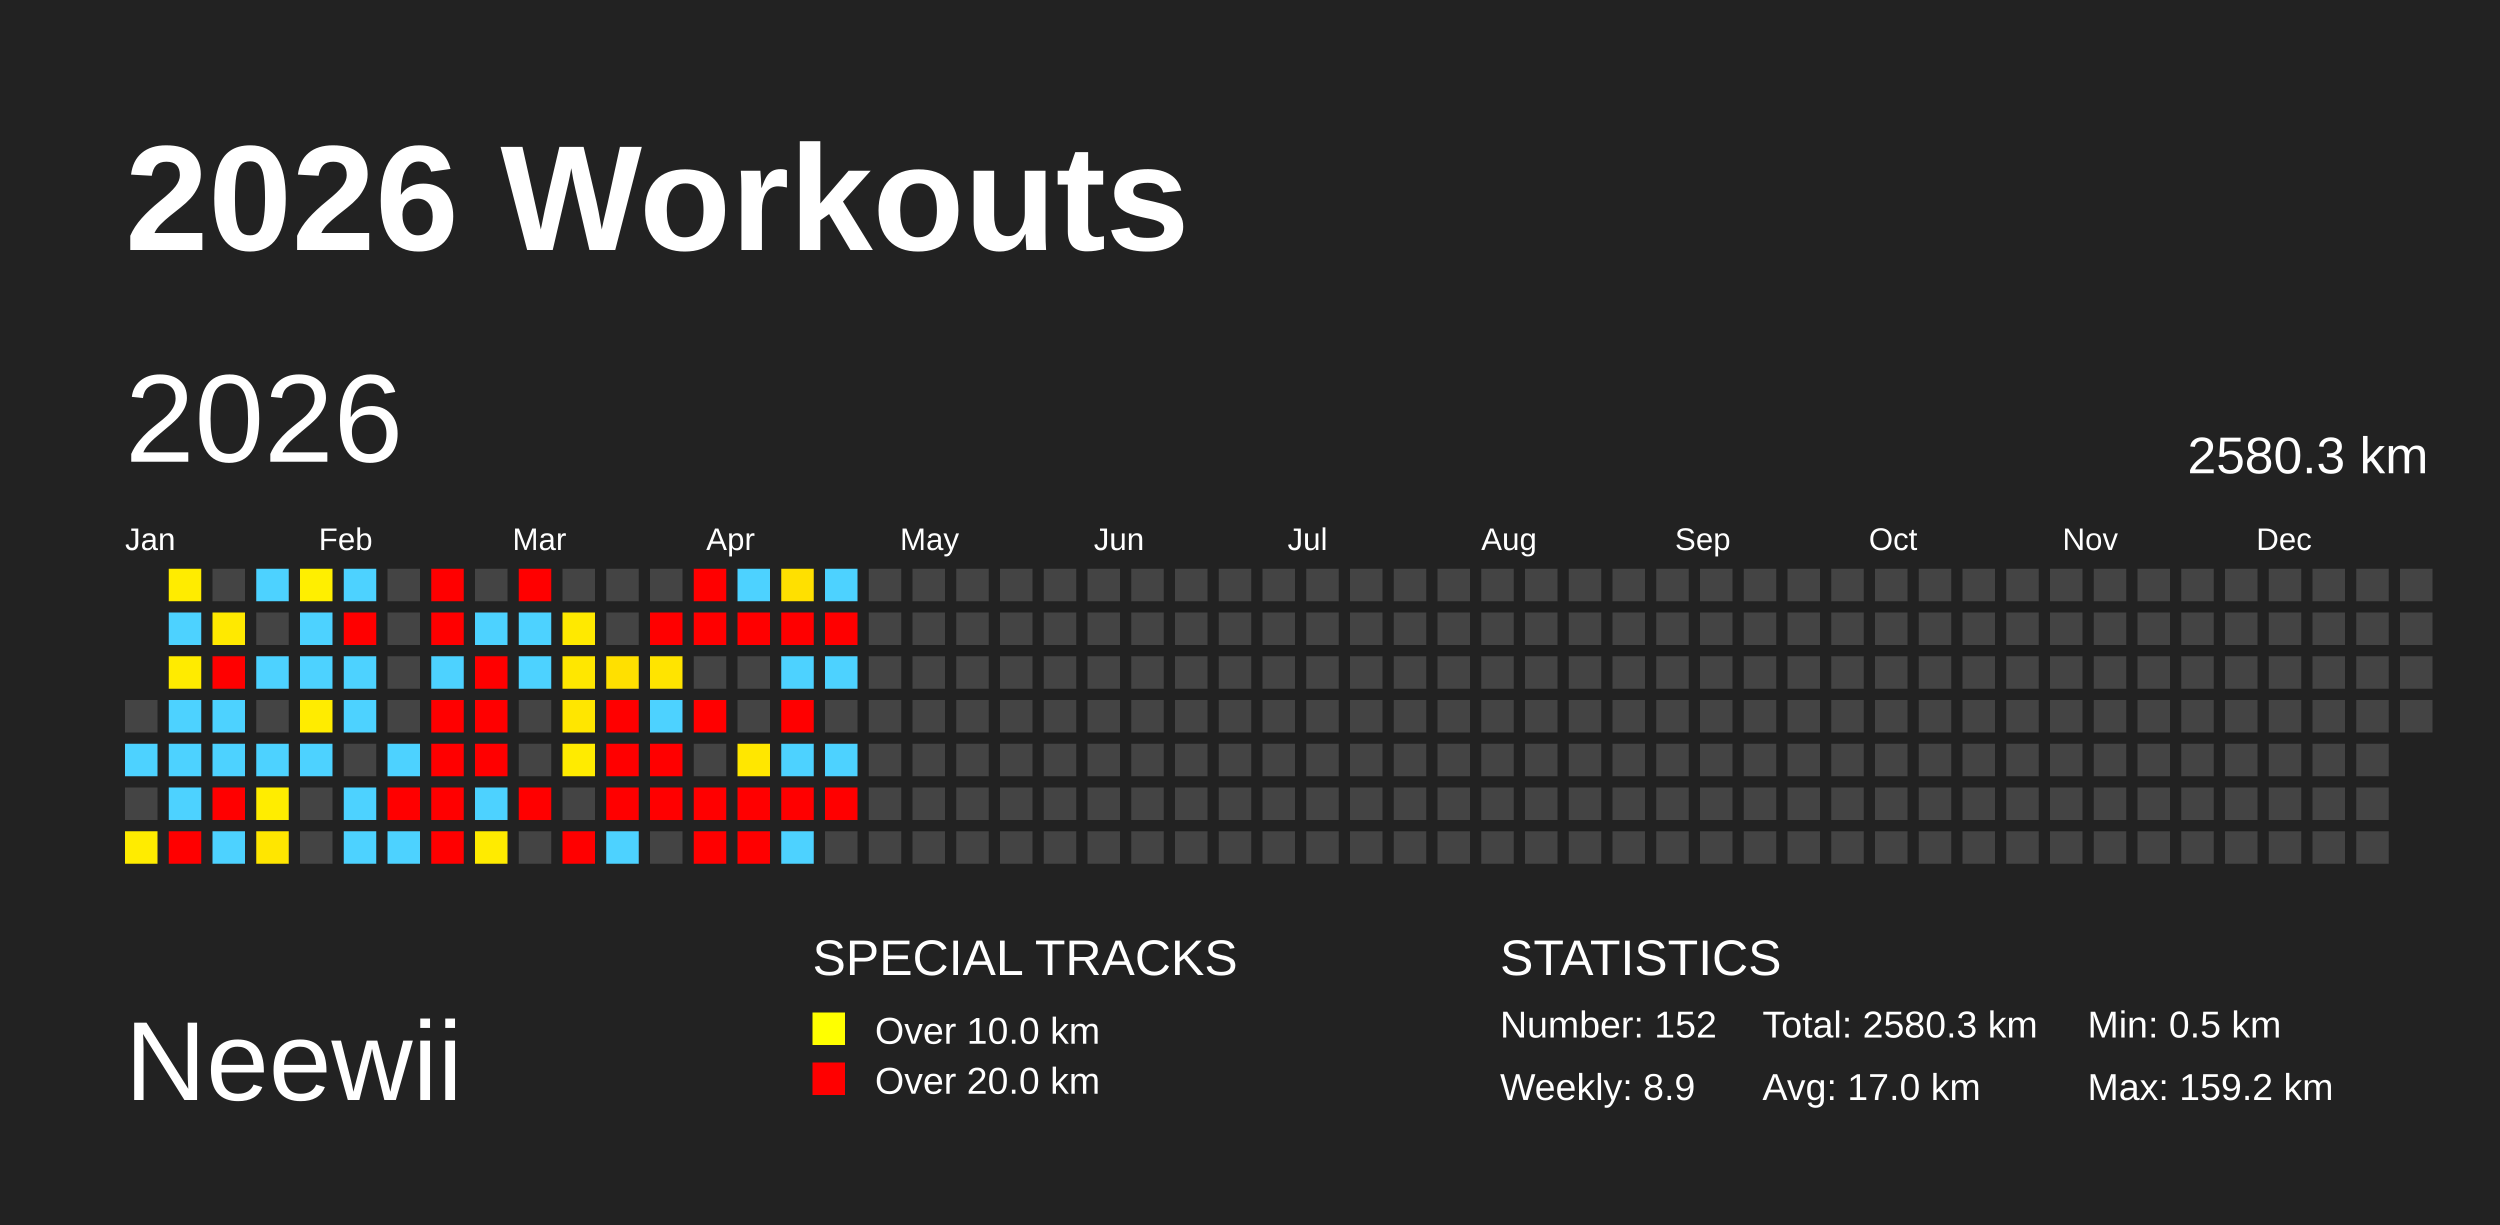
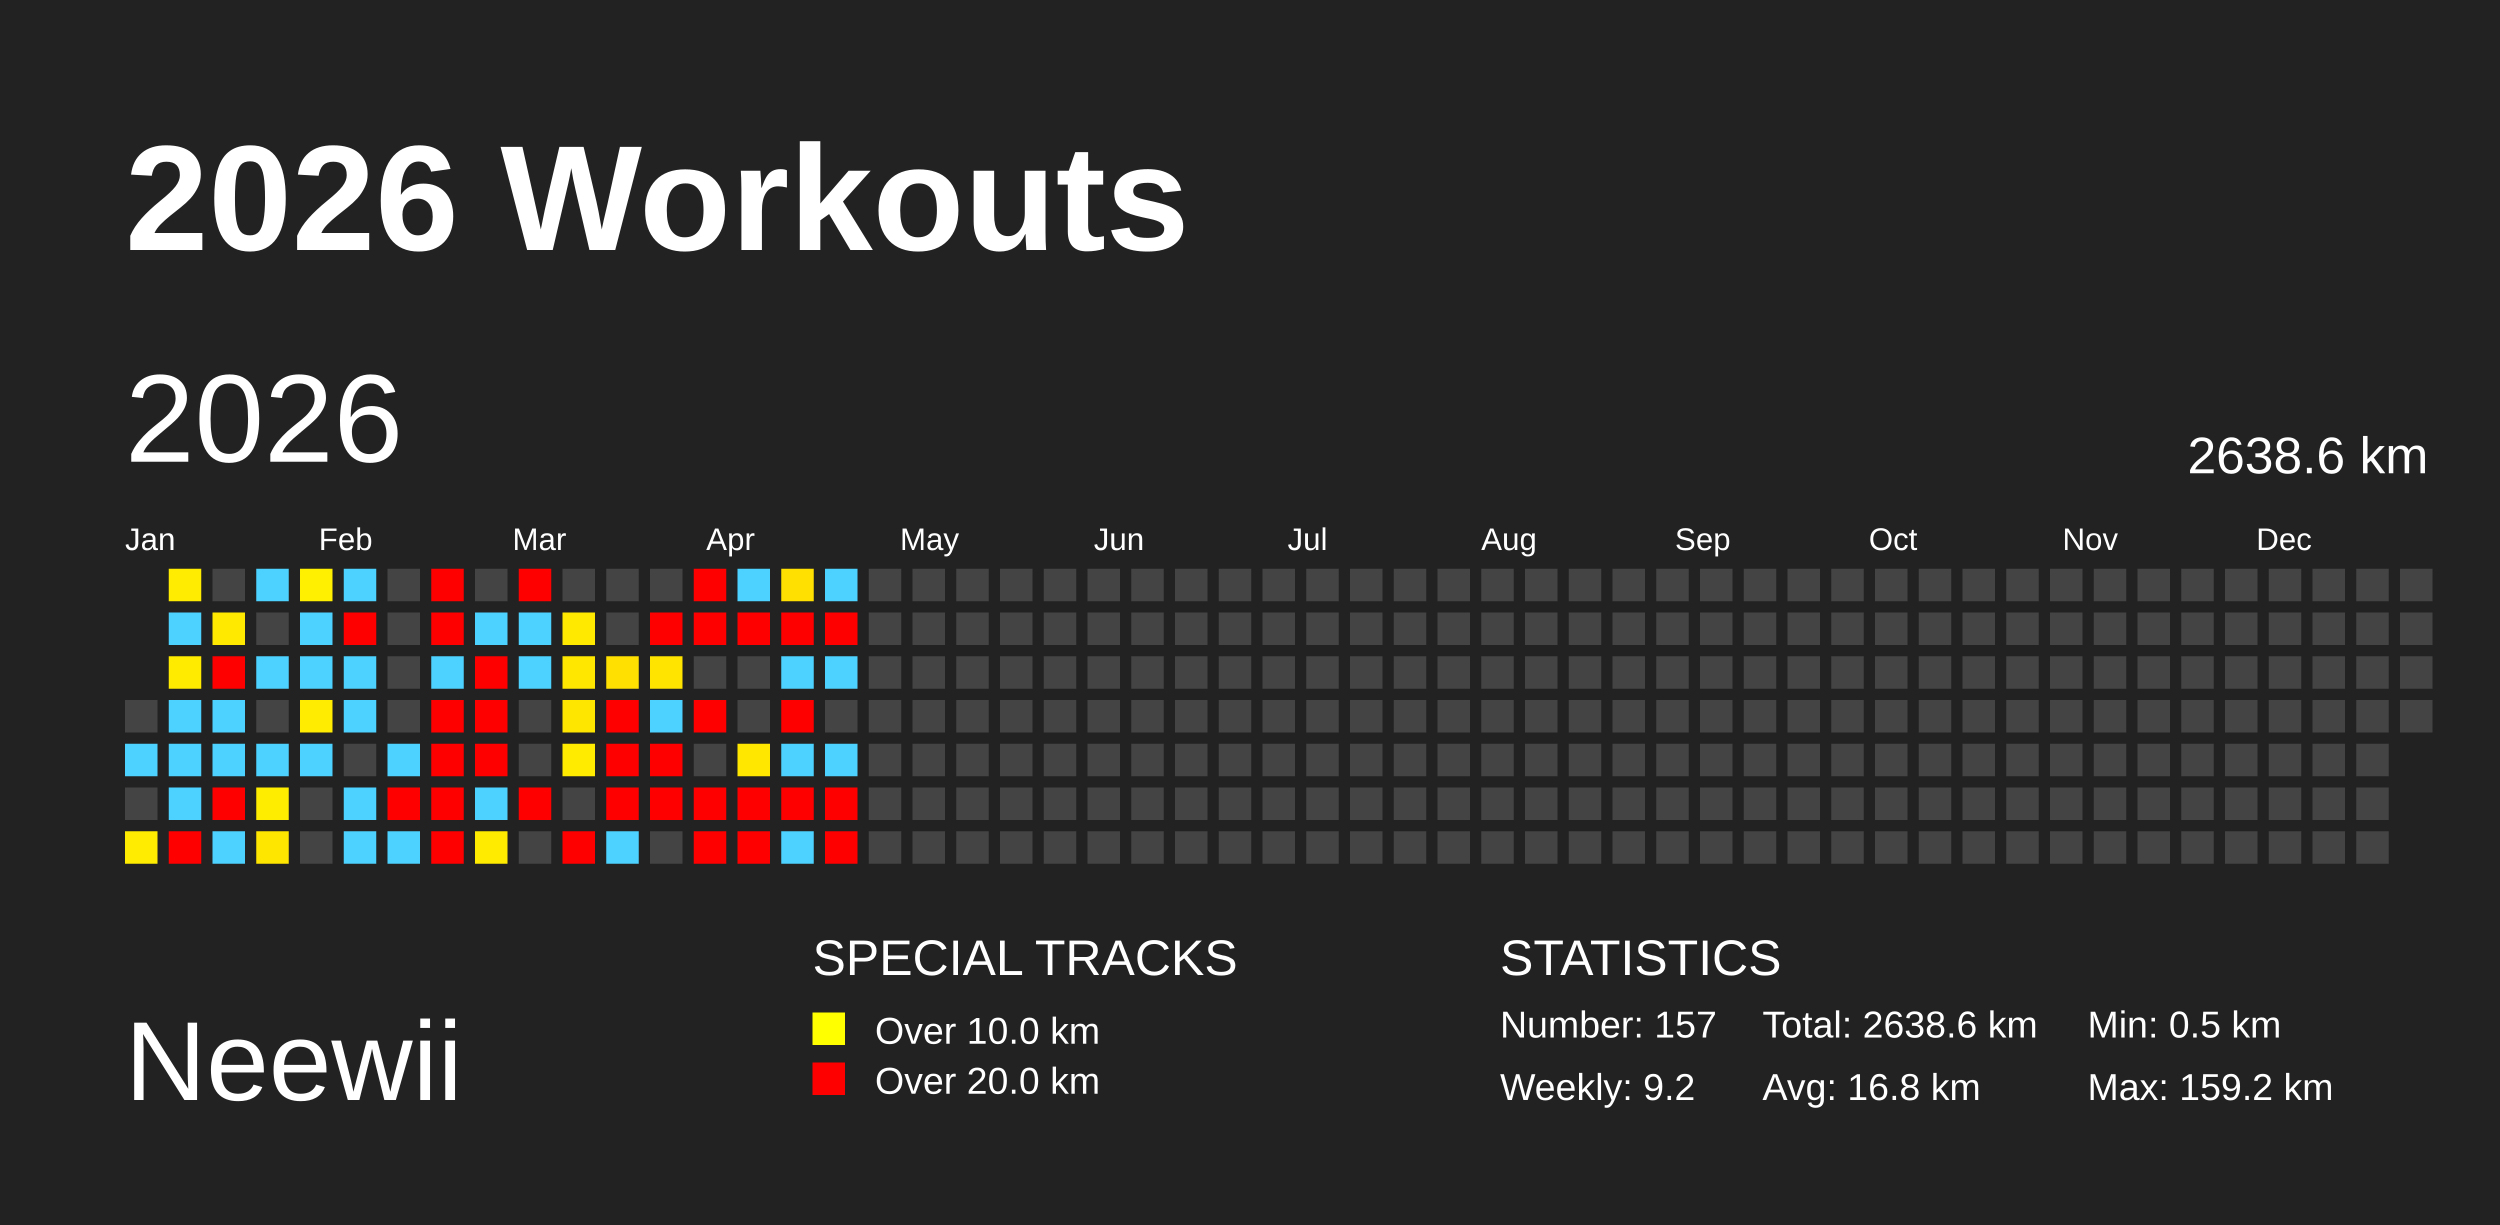
<svg xmlns="http://www.w3.org/2000/svg" baseProfile="full" height="98mm" version="1.1" viewBox="0,0,200,98" width="200mm">
  <defs />
  <rect fill="#222222" height="98" width="200" x="0" y="0" />
  <text fill="#FFFFFF" style="font-size:12px; font-family:Arial; font-weight:bold;" x="10" y="20">2026 Workouts</text>
  <text fill="#FFFFFF" style="font-size:9px; font-family:Arial" x="10" y="88">Neewii</text>
  <text fill="#FFFFFF" style="font-size:4px; font-family:Arial" x="65" y="78">SPECIAL TRACKS</text>
  <rect fill="yellow" height="2.6" width="2.6" x="65" y="81" />
  <text fill="#FFFFFF" style="font-size:3px; font-family:Arial" x="70" y="83.5">Over 10.0 km</text>
  <rect fill="red" height="2.6" width="2.6" x="65" y="85" />
  <text fill="#FFFFFF" style="font-size:3px; font-family:Arial" x="70" y="87.5">Over 20.0 km</text>
  <text fill="#FFFFFF" style="font-size:4px; font-family:Arial" x="120" y="78">STATISTICS</text>
-   <text fill="#FFFFFF" style="font-size:3px; font-family:Arial" x="120" y="83">Number: 152</text>
-   <text fill="#FFFFFF" style="font-size:3px; font-family:Arial" x="120" y="88">Weekly: 8.9</text>
-   <text fill="#FFFFFF" style="font-size:3px; font-family:Arial" x="141" y="83">Total: 2580.3 km</text>
-   <text fill="#FFFFFF" style="font-size:3px; font-family:Arial" x="141" y="88">Avg: 17.0 km</text>
+   <text fill="#FFFFFF" style="font-size:3px; font-family:Arial" x="120" y="83">Number: 157</text>
+   <text fill="#FFFFFF" style="font-size:3px; font-family:Arial" x="120" y="88">Weekly: 9.2</text>
+   <text fill="#FFFFFF" style="font-size:3px; font-family:Arial" x="141" y="83">Total: 2638.6 km</text>
+   <text fill="#FFFFFF" style="font-size:3px; font-family:Arial" x="141" y="88">Avg: 16.8 km</text>
  <text fill="#FFFFFF" style="font-size:3px; font-family:Arial" x="167" y="83">Min: 0.5 km</text>
  <text fill="#FFFFFF" style="font-size:3px; font-family:Arial" x="167" y="88">Max: 159.2 km</text>
  <text dominant-baseline="hanging" fill="#FFFFFF" style="font-size:10.0px; font-family:Arial;" x="10" y="30">2026</text>
-   <text dominant-baseline="hanging" fill="#FFFFFF" style="font-size:4.125px; font-family:Arial;" x="175" y="35">2580.3 km</text>
+   <text dominant-baseline="hanging" fill="#FFFFFF" style="font-size:4.125px; font-family:Arial;" x="175" y="35">2638.6 km</text>
  <text fill="#FFFFFF" style="font-size:2.5px; font-family:Arial" x="10.0" y="44">Jan</text>
  <text fill="#FFFFFF" style="font-size:2.5px; font-family:Arial" x="25.5" y="44">Feb</text>
  <text fill="#FFFFFF" style="font-size:2.5px; font-family:Arial" x="41.0" y="44">Mar</text>
  <text fill="#FFFFFF" style="font-size:2.5px; font-family:Arial" x="56.5" y="44">Apr</text>
  <text fill="#FFFFFF" style="font-size:2.5px; font-family:Arial" x="72.0" y="44">May</text>
  <text fill="#FFFFFF" style="font-size:2.5px; font-family:Arial" x="87.5" y="44">Jun</text>
  <text fill="#FFFFFF" style="font-size:2.5px; font-family:Arial" x="103.0" y="44">Jul</text>
  <text fill="#FFFFFF" style="font-size:2.5px; font-family:Arial" x="118.5" y="44">Aug</text>
  <text fill="#FFFFFF" style="font-size:2.5px; font-family:Arial" x="134.0" y="44">Sep</text>
  <text fill="#FFFFFF" style="font-size:2.5px; font-family:Arial" x="149.5" y="44">Oct</text>
  <text fill="#FFFFFF" style="font-size:2.5px; font-family:Arial" x="165.0" y="44">Nov</text>
  <text fill="#FFFFFF" style="font-size:2.5px; font-family:Arial" x="180.5" y="44">Dec</text>
  <rect fill="#444444" height="2.6" width="2.6" x="10.0" y="56.0" />
  <rect fill="#4dd2ff" height="2.6" width="2.6" x="10.0" y="59.5" />
  <rect fill="#444444" height="2.6" width="2.6" x="10.0" y="63.0" />
  <rect fill="#ffec00" height="2.6" width="2.6" x="10.0" y="66.5" />
  <rect fill="#ffec00" height="2.6" width="2.6" x="13.5" y="45.5" />
  <rect fill="#4dd2ff" height="2.6" width="2.6" x="13.5" y="49.0" />
  <rect fill="#ffeb00" height="2.6" width="2.6" x="13.5" y="52.5" />
  <rect fill="#4dd2ff" height="2.6" width="2.6" x="13.5" y="56.0" />
  <rect fill="#4dd2ff" height="2.6" width="2.6" x="13.5" y="59.5" />
  <rect fill="#4dd2ff" height="2.6" width="2.6" x="13.5" y="63.0" />
  <rect fill="red" height="2.6" width="2.6" x="13.5" y="66.5" />
  <rect fill="#444444" height="2.6" width="2.6" x="17.0" y="45.5" />
  <rect fill="#ffe900" height="2.6" width="2.6" x="17.0" y="49.0" />
  <rect fill="red" height="2.6" width="2.6" x="17.0" y="52.5" />
  <rect fill="#4dd2ff" height="2.6" width="2.6" x="17.0" y="56.0" />
  <rect fill="#4dd2ff" height="2.6" width="2.6" x="17.0" y="59.5" />
  <rect fill="red" height="2.6" width="2.6" x="17.0" y="63.0" />
  <rect fill="#4dd2ff" height="2.6" width="2.6" x="17.0" y="66.5" />
  <rect fill="#4dd2ff" height="2.6" width="2.6" x="20.5" y="45.5" />
  <rect fill="#444444" height="2.6" width="2.6" x="20.5" y="49.0" />
  <rect fill="#4dd2ff" height="2.6" width="2.6" x="20.5" y="52.5" />
  <rect fill="#444444" height="2.6" width="2.6" x="20.5" y="56.0" />
  <rect fill="#4dd2ff" height="2.6" width="2.6" x="20.5" y="59.5" />
  <rect fill="#ffed00" height="2.6" width="2.6" x="20.5" y="63.0" />
  <rect fill="#ffe600" height="2.6" width="2.6" x="20.5" y="66.5" />
  <rect fill="#ffef00" height="2.6" width="2.6" x="24.0" y="45.5" />
  <rect fill="#4dd2ff" height="2.6" width="2.6" x="24.0" y="49.0" />
  <rect fill="#4dd2ff" height="2.6" width="2.6" x="24.0" y="52.5" />
  <rect fill="#ffec00" height="2.6" width="2.6" x="24.0" y="56.0" />
  <rect fill="#4dd2ff" height="2.6" width="2.6" x="24.0" y="59.5" />
  <rect fill="#444444" height="2.6" width="2.6" x="24.0" y="63.0" />
  <rect fill="#444444" height="2.6" width="2.6" x="24.0" y="66.5" />
  <rect fill="#4dd2ff" height="2.6" width="2.6" x="27.5" y="45.5" />
  <rect fill="red" height="2.6" width="2.6" x="27.5" y="49.0" />
  <rect fill="#4dd2ff" height="2.6" width="2.6" x="27.5" y="52.5" />
  <rect fill="#4dd2ff" height="2.6" width="2.6" x="27.5" y="56.0" />
  <rect fill="#444444" height="2.6" width="2.6" x="27.5" y="59.5" />
  <rect fill="#4dd2ff" height="2.6" width="2.6" x="27.5" y="63.0" />
  <rect fill="#4dd2ff" height="2.6" width="2.6" x="27.5" y="66.5" />
  <rect fill="#444444" height="2.6" width="2.6" x="31.0" y="45.5" />
  <rect fill="#444444" height="2.6" width="2.6" x="31.0" y="49.0" />
  <rect fill="#444444" height="2.6" width="2.6" x="31.0" y="52.5" />
  <rect fill="#444444" height="2.6" width="2.6" x="31.0" y="56.0" />
  <rect fill="#4dd2ff" height="2.6" width="2.6" x="31.0" y="59.5" />
  <rect fill="red" height="2.6" width="2.6" x="31.0" y="63.0" />
  <rect fill="#4dd2ff" height="2.6" width="2.6" x="31.0" y="66.5" />
  <rect fill="red" height="2.6" width="2.6" x="34.5" y="45.5" />
  <rect fill="red" height="2.6" width="2.6" x="34.5" y="49.0" />
  <rect fill="#4dd2ff" height="2.6" width="2.6" x="34.5" y="52.5" />
  <rect fill="red" height="2.6" width="2.6" x="34.5" y="56.0" />
  <rect fill="red" height="2.6" width="2.6" x="34.5" y="59.5" />
  <rect fill="red" height="2.6" width="2.6" x="34.5" y="63.0" />
  <rect fill="red" height="2.6" width="2.6" x="34.5" y="66.5" />
  <rect fill="#444444" height="2.6" width="2.6" x="38.0" y="45.5" />
  <rect fill="#4dd2ff" height="2.6" width="2.6" x="38.0" y="49.0" />
  <rect fill="red" height="2.6" width="2.6" x="38.0" y="52.5" />
  <rect fill="red" height="2.6" width="2.6" x="38.0" y="56.0" />
  <rect fill="red" height="2.6" width="2.6" x="38.0" y="59.5" />
  <rect fill="#4dd2ff" height="2.6" width="2.6" x="38.0" y="63.0" />
  <rect fill="#ffeb00" height="2.6" width="2.6" x="38.0" y="66.5" />
  <rect fill="red" height="2.6" width="2.6" x="41.5" y="45.5" />
  <rect fill="#4dd2ff" height="2.6" width="2.6" x="41.5" y="49.0" />
  <rect fill="#4dd2ff" height="2.6" width="2.6" x="41.5" y="52.5" />
  <rect fill="#444444" height="2.6" width="2.6" x="41.5" y="56.0" />
  <rect fill="#444444" height="2.6" width="2.6" x="41.5" y="59.5" />
  <rect fill="red" height="2.6" width="2.6" x="41.5" y="63.0" />
  <rect fill="#444444" height="2.6" width="2.6" x="41.5" y="66.5" />
  <rect fill="#444444" height="2.6" width="2.6" x="45.0" y="45.5" />
  <rect fill="#ffe900" height="2.6" width="2.6" x="45.0" y="49.0" />
  <rect fill="#ffe700" height="2.6" width="2.6" x="45.0" y="52.5" />
  <rect fill="#ffe600" height="2.6" width="2.6" x="45.0" y="56.0" />
  <rect fill="#ffeb00" height="2.6" width="2.6" x="45.0" y="59.5" />
  <rect fill="#444444" height="2.6" width="2.6" x="45.0" y="63.0" />
  <rect fill="red" height="2.6" width="2.6" x="45.0" y="66.5" />
  <rect fill="#444444" height="2.6" width="2.6" x="48.5" y="45.5" />
  <rect fill="#444444" height="2.6" width="2.6" x="48.5" y="49.0" />
  <rect fill="#ffe000" height="2.6" width="2.6" x="48.5" y="52.5" />
  <rect fill="red" height="2.6" width="2.6" x="48.5" y="56.0" />
  <rect fill="red" height="2.6" width="2.6" x="48.5" y="59.5" />
  <rect fill="red" height="2.6" width="2.6" x="48.5" y="63.0" />
  <rect fill="#4dd2ff" height="2.6" width="2.6" x="48.5" y="66.5" />
  <rect fill="#444444" height="2.6" width="2.6" x="52.0" y="45.5" />
  <rect fill="red" height="2.6" width="2.6" x="52.0" y="49.0" />
  <rect fill="#ffe400" height="2.6" width="2.6" x="52.0" y="52.5" />
  <rect fill="#4dd2ff" height="2.6" width="2.6" x="52.0" y="56.0" />
  <rect fill="red" height="2.6" width="2.6" x="52.0" y="59.5" />
  <rect fill="red" height="2.6" width="2.6" x="52.0" y="63.0" />
  <rect fill="#444444" height="2.6" width="2.6" x="52.0" y="66.5" />
  <rect fill="red" height="2.6" width="2.6" x="55.5" y="45.5" />
  <rect fill="red" height="2.6" width="2.6" x="55.5" y="49.0" />
  <rect fill="#444444" height="2.6" width="2.6" x="55.5" y="52.5" />
  <rect fill="red" height="2.6" width="2.6" x="55.5" y="56.0" />
  <rect fill="#444444" height="2.6" width="2.6" x="55.5" y="59.5" />
  <rect fill="red" height="2.6" width="2.6" x="55.5" y="63.0" />
  <rect fill="red" height="2.6" width="2.6" x="55.5" y="66.5" />
  <rect fill="#4dd2ff" height="2.6" width="2.6" x="59.0" y="45.5" />
  <rect fill="red" height="2.6" width="2.6" x="59.0" y="49.0" />
  <rect fill="#444444" height="2.6" width="2.6" x="59.0" y="52.5" />
  <rect fill="#444444" height="2.6" width="2.6" x="59.0" y="56.0" />
  <rect fill="#ffe700" height="2.6" width="2.6" x="59.0" y="59.5" />
  <rect fill="red" height="2.6" width="2.6" x="59.0" y="63.0" />
  <rect fill="red" height="2.6" width="2.6" x="59.0" y="66.5" />
  <rect fill="#ffe000" height="2.6" width="2.6" x="62.5" y="45.5" />
  <rect fill="red" height="2.6" width="2.6" x="62.5" y="49.0" />
  <rect fill="#4dd2ff" height="2.6" width="2.6" x="62.5" y="52.5" />
  <rect fill="red" height="2.6" width="2.6" x="62.5" y="56.0" />
  <rect fill="#4dd2ff" height="2.6" width="2.6" x="62.5" y="59.5" />
  <rect fill="red" height="2.6" width="2.6" x="62.5" y="63.0" />
  <rect fill="#4dd2ff" height="2.6" width="2.6" x="62.5" y="66.5" />
  <rect fill="#4dd2ff" height="2.6" width="2.6" x="66.0" y="45.5" />
  <rect fill="red" height="2.6" width="2.6" x="66.0" y="49.0" />
  <rect fill="#4dd2ff" height="2.6" width="2.6" x="66.0" y="52.5" />
  <rect fill="#444444" height="2.6" width="2.6" x="66.0" y="56.0" />
  <rect fill="#4dd2ff" height="2.6" width="2.6" x="66.0" y="59.5" />
  <rect fill="red" height="2.6" width="2.6" x="66.0" y="63.0" />
-   <rect fill="#444444" height="2.6" width="2.6" x="66.0" y="66.5" />
+   <rect fill="red" height="2.6" width="2.6" x="66.0" y="66.5" />
  <rect fill="#444444" height="2.6" width="2.6" x="69.5" y="45.5" />
  <rect fill="#444444" height="2.6" width="2.6" x="69.5" y="49.0" />
  <rect fill="#444444" height="2.6" width="2.6" x="69.5" y="52.5" />
  <rect fill="#444444" height="2.6" width="2.6" x="69.5" y="56.0" />
  <rect fill="#444444" height="2.6" width="2.6" x="69.5" y="59.5" />
  <rect fill="#444444" height="2.6" width="2.6" x="69.5" y="63.0" />
  <rect fill="#444444" height="2.6" width="2.6" x="69.5" y="66.5" />
  <rect fill="#444444" height="2.6" width="2.6" x="73.0" y="45.5" />
  <rect fill="#444444" height="2.6" width="2.6" x="73.0" y="49.0" />
  <rect fill="#444444" height="2.6" width="2.6" x="73.0" y="52.5" />
  <rect fill="#444444" height="2.6" width="2.6" x="73.0" y="56.0" />
  <rect fill="#444444" height="2.6" width="2.6" x="73.0" y="59.5" />
  <rect fill="#444444" height="2.6" width="2.6" x="73.0" y="63.0" />
  <rect fill="#444444" height="2.6" width="2.6" x="73.0" y="66.5" />
  <rect fill="#444444" height="2.6" width="2.6" x="76.5" y="45.5" />
  <rect fill="#444444" height="2.6" width="2.6" x="76.5" y="49.0" />
  <rect fill="#444444" height="2.6" width="2.6" x="76.5" y="52.5" />
  <rect fill="#444444" height="2.6" width="2.6" x="76.5" y="56.0" />
  <rect fill="#444444" height="2.6" width="2.6" x="76.5" y="59.5" />
  <rect fill="#444444" height="2.6" width="2.6" x="76.5" y="63.0" />
  <rect fill="#444444" height="2.6" width="2.6" x="76.5" y="66.5" />
  <rect fill="#444444" height="2.6" width="2.6" x="80.0" y="45.5" />
  <rect fill="#444444" height="2.6" width="2.6" x="80.0" y="49.0" />
  <rect fill="#444444" height="2.6" width="2.6" x="80.0" y="52.5" />
  <rect fill="#444444" height="2.6" width="2.6" x="80.0" y="56.0" />
  <rect fill="#444444" height="2.6" width="2.6" x="80.0" y="59.5" />
  <rect fill="#444444" height="2.6" width="2.6" x="80.0" y="63.0" />
  <rect fill="#444444" height="2.6" width="2.6" x="80.0" y="66.5" />
  <rect fill="#444444" height="2.6" width="2.6" x="83.5" y="45.5" />
  <rect fill="#444444" height="2.6" width="2.6" x="83.5" y="49.0" />
  <rect fill="#444444" height="2.6" width="2.6" x="83.5" y="52.5" />
  <rect fill="#444444" height="2.6" width="2.6" x="83.5" y="56.0" />
  <rect fill="#444444" height="2.6" width="2.6" x="83.5" y="59.5" />
  <rect fill="#444444" height="2.6" width="2.6" x="83.5" y="63.0" />
  <rect fill="#444444" height="2.6" width="2.6" x="83.5" y="66.5" />
  <rect fill="#444444" height="2.6" width="2.6" x="87.0" y="45.5" />
  <rect fill="#444444" height="2.6" width="2.6" x="87.0" y="49.0" />
  <rect fill="#444444" height="2.6" width="2.6" x="87.0" y="52.5" />
  <rect fill="#444444" height="2.6" width="2.6" x="87.0" y="56.0" />
  <rect fill="#444444" height="2.6" width="2.6" x="87.0" y="59.5" />
  <rect fill="#444444" height="2.6" width="2.6" x="87.0" y="63.0" />
  <rect fill="#444444" height="2.6" width="2.6" x="87.0" y="66.5" />
  <rect fill="#444444" height="2.6" width="2.6" x="90.5" y="45.5" />
  <rect fill="#444444" height="2.6" width="2.6" x="90.5" y="49.0" />
  <rect fill="#444444" height="2.6" width="2.6" x="90.5" y="52.5" />
  <rect fill="#444444" height="2.6" width="2.6" x="90.5" y="56.0" />
  <rect fill="#444444" height="2.6" width="2.6" x="90.5" y="59.5" />
  <rect fill="#444444" height="2.6" width="2.6" x="90.5" y="63.0" />
  <rect fill="#444444" height="2.6" width="2.6" x="90.5" y="66.5" />
  <rect fill="#444444" height="2.6" width="2.6" x="94.0" y="45.5" />
  <rect fill="#444444" height="2.6" width="2.6" x="94.0" y="49.0" />
  <rect fill="#444444" height="2.6" width="2.6" x="94.0" y="52.5" />
  <rect fill="#444444" height="2.6" width="2.6" x="94.0" y="56.0" />
  <rect fill="#444444" height="2.6" width="2.6" x="94.0" y="59.5" />
  <rect fill="#444444" height="2.6" width="2.6" x="94.0" y="63.0" />
  <rect fill="#444444" height="2.6" width="2.6" x="94.0" y="66.5" />
  <rect fill="#444444" height="2.6" width="2.6" x="97.5" y="45.5" />
  <rect fill="#444444" height="2.6" width="2.6" x="97.5" y="49.0" />
  <rect fill="#444444" height="2.6" width="2.6" x="97.5" y="52.5" />
  <rect fill="#444444" height="2.6" width="2.6" x="97.5" y="56.0" />
  <rect fill="#444444" height="2.6" width="2.6" x="97.5" y="59.5" />
  <rect fill="#444444" height="2.6" width="2.6" x="97.5" y="63.0" />
  <rect fill="#444444" height="2.6" width="2.6" x="97.5" y="66.5" />
  <rect fill="#444444" height="2.6" width="2.6" x="101.0" y="45.5" />
  <rect fill="#444444" height="2.6" width="2.6" x="101.0" y="49.0" />
  <rect fill="#444444" height="2.6" width="2.6" x="101.0" y="52.5" />
  <rect fill="#444444" height="2.6" width="2.6" x="101.0" y="56.0" />
  <rect fill="#444444" height="2.6" width="2.6" x="101.0" y="59.5" />
  <rect fill="#444444" height="2.6" width="2.6" x="101.0" y="63.0" />
  <rect fill="#444444" height="2.6" width="2.6" x="101.0" y="66.5" />
  <rect fill="#444444" height="2.6" width="2.6" x="104.5" y="45.5" />
  <rect fill="#444444" height="2.6" width="2.6" x="104.5" y="49.0" />
  <rect fill="#444444" height="2.6" width="2.6" x="104.5" y="52.5" />
  <rect fill="#444444" height="2.6" width="2.6" x="104.5" y="56.0" />
  <rect fill="#444444" height="2.6" width="2.6" x="104.5" y="59.5" />
  <rect fill="#444444" height="2.6" width="2.6" x="104.5" y="63.0" />
  <rect fill="#444444" height="2.6" width="2.6" x="104.5" y="66.5" />
  <rect fill="#444444" height="2.6" width="2.6" x="108.0" y="45.5" />
  <rect fill="#444444" height="2.6" width="2.6" x="108.0" y="49.0" />
  <rect fill="#444444" height="2.6" width="2.6" x="108.0" y="52.5" />
  <rect fill="#444444" height="2.6" width="2.6" x="108.0" y="56.0" />
  <rect fill="#444444" height="2.6" width="2.6" x="108.0" y="59.5" />
  <rect fill="#444444" height="2.6" width="2.6" x="108.0" y="63.0" />
  <rect fill="#444444" height="2.6" width="2.6" x="108.0" y="66.5" />
  <rect fill="#444444" height="2.6" width="2.6" x="111.5" y="45.5" />
  <rect fill="#444444" height="2.6" width="2.6" x="111.5" y="49.0" />
  <rect fill="#444444" height="2.6" width="2.6" x="111.5" y="52.5" />
  <rect fill="#444444" height="2.6" width="2.6" x="111.5" y="56.0" />
  <rect fill="#444444" height="2.6" width="2.6" x="111.5" y="59.5" />
  <rect fill="#444444" height="2.6" width="2.6" x="111.5" y="63.0" />
  <rect fill="#444444" height="2.6" width="2.6" x="111.5" y="66.5" />
  <rect fill="#444444" height="2.6" width="2.6" x="115.0" y="45.5" />
  <rect fill="#444444" height="2.6" width="2.6" x="115.0" y="49.0" />
  <rect fill="#444444" height="2.6" width="2.6" x="115.0" y="52.5" />
  <rect fill="#444444" height="2.6" width="2.6" x="115.0" y="56.0" />
  <rect fill="#444444" height="2.6" width="2.6" x="115.0" y="59.5" />
  <rect fill="#444444" height="2.6" width="2.6" x="115.0" y="63.0" />
  <rect fill="#444444" height="2.6" width="2.6" x="115.0" y="66.5" />
  <rect fill="#444444" height="2.6" width="2.6" x="118.5" y="45.5" />
  <rect fill="#444444" height="2.6" width="2.6" x="118.5" y="49.0" />
  <rect fill="#444444" height="2.6" width="2.6" x="118.5" y="52.5" />
  <rect fill="#444444" height="2.6" width="2.6" x="118.5" y="56.0" />
  <rect fill="#444444" height="2.6" width="2.6" x="118.5" y="59.5" />
  <rect fill="#444444" height="2.6" width="2.6" x="118.5" y="63.0" />
  <rect fill="#444444" height="2.6" width="2.6" x="118.5" y="66.5" />
  <rect fill="#444444" height="2.6" width="2.6" x="122.0" y="45.5" />
  <rect fill="#444444" height="2.6" width="2.6" x="122.0" y="49.0" />
  <rect fill="#444444" height="2.6" width="2.6" x="122.0" y="52.5" />
  <rect fill="#444444" height="2.6" width="2.6" x="122.0" y="56.0" />
  <rect fill="#444444" height="2.6" width="2.6" x="122.0" y="59.5" />
  <rect fill="#444444" height="2.6" width="2.6" x="122.0" y="63.0" />
  <rect fill="#444444" height="2.6" width="2.6" x="122.0" y="66.5" />
  <rect fill="#444444" height="2.6" width="2.6" x="125.5" y="45.5" />
  <rect fill="#444444" height="2.6" width="2.6" x="125.5" y="49.0" />
  <rect fill="#444444" height="2.6" width="2.6" x="125.5" y="52.5" />
  <rect fill="#444444" height="2.6" width="2.6" x="125.5" y="56.0" />
  <rect fill="#444444" height="2.6" width="2.6" x="125.5" y="59.5" />
  <rect fill="#444444" height="2.6" width="2.6" x="125.5" y="63.0" />
  <rect fill="#444444" height="2.6" width="2.6" x="125.5" y="66.5" />
  <rect fill="#444444" height="2.6" width="2.6" x="129.0" y="45.5" />
  <rect fill="#444444" height="2.6" width="2.6" x="129.0" y="49.0" />
  <rect fill="#444444" height="2.6" width="2.6" x="129.0" y="52.5" />
  <rect fill="#444444" height="2.6" width="2.6" x="129.0" y="56.0" />
  <rect fill="#444444" height="2.6" width="2.6" x="129.0" y="59.5" />
  <rect fill="#444444" height="2.6" width="2.6" x="129.0" y="63.0" />
  <rect fill="#444444" height="2.6" width="2.6" x="129.0" y="66.5" />
  <rect fill="#444444" height="2.6" width="2.6" x="132.5" y="45.5" />
  <rect fill="#444444" height="2.6" width="2.6" x="132.5" y="49.0" />
  <rect fill="#444444" height="2.6" width="2.6" x="132.5" y="52.5" />
  <rect fill="#444444" height="2.6" width="2.6" x="132.5" y="56.0" />
  <rect fill="#444444" height="2.6" width="2.6" x="132.5" y="59.5" />
  <rect fill="#444444" height="2.6" width="2.6" x="132.5" y="63.0" />
  <rect fill="#444444" height="2.6" width="2.6" x="132.5" y="66.5" />
  <rect fill="#444444" height="2.6" width="2.6" x="136.0" y="45.5" />
  <rect fill="#444444" height="2.6" width="2.6" x="136.0" y="49.0" />
  <rect fill="#444444" height="2.6" width="2.6" x="136.0" y="52.5" />
  <rect fill="#444444" height="2.6" width="2.6" x="136.0" y="56.0" />
  <rect fill="#444444" height="2.6" width="2.6" x="136.0" y="59.5" />
  <rect fill="#444444" height="2.6" width="2.6" x="136.0" y="63.0" />
  <rect fill="#444444" height="2.6" width="2.6" x="136.0" y="66.5" />
  <rect fill="#444444" height="2.6" width="2.6" x="139.5" y="45.5" />
  <rect fill="#444444" height="2.6" width="2.6" x="139.5" y="49.0" />
  <rect fill="#444444" height="2.6" width="2.6" x="139.5" y="52.5" />
  <rect fill="#444444" height="2.6" width="2.6" x="139.5" y="56.0" />
  <rect fill="#444444" height="2.6" width="2.6" x="139.5" y="59.5" />
  <rect fill="#444444" height="2.6" width="2.6" x="139.5" y="63.0" />
  <rect fill="#444444" height="2.6" width="2.6" x="139.5" y="66.5" />
  <rect fill="#444444" height="2.6" width="2.6" x="143.0" y="45.5" />
  <rect fill="#444444" height="2.6" width="2.6" x="143.0" y="49.0" />
  <rect fill="#444444" height="2.6" width="2.6" x="143.0" y="52.5" />
  <rect fill="#444444" height="2.6" width="2.6" x="143.0" y="56.0" />
  <rect fill="#444444" height="2.6" width="2.6" x="143.0" y="59.5" />
  <rect fill="#444444" height="2.6" width="2.6" x="143.0" y="63.0" />
  <rect fill="#444444" height="2.6" width="2.6" x="143.0" y="66.5" />
  <rect fill="#444444" height="2.6" width="2.6" x="146.5" y="45.5" />
  <rect fill="#444444" height="2.6" width="2.6" x="146.5" y="49.0" />
  <rect fill="#444444" height="2.6" width="2.6" x="146.5" y="52.5" />
  <rect fill="#444444" height="2.6" width="2.6" x="146.5" y="56.0" />
  <rect fill="#444444" height="2.6" width="2.6" x="146.5" y="59.5" />
  <rect fill="#444444" height="2.6" width="2.6" x="146.5" y="63.0" />
  <rect fill="#444444" height="2.6" width="2.6" x="146.5" y="66.5" />
  <rect fill="#444444" height="2.6" width="2.6" x="150.0" y="45.5" />
  <rect fill="#444444" height="2.6" width="2.6" x="150.0" y="49.0" />
  <rect fill="#444444" height="2.6" width="2.6" x="150.0" y="52.5" />
  <rect fill="#444444" height="2.6" width="2.6" x="150.0" y="56.0" />
  <rect fill="#444444" height="2.6" width="2.6" x="150.0" y="59.5" />
  <rect fill="#444444" height="2.6" width="2.6" x="150.0" y="63.0" />
  <rect fill="#444444" height="2.6" width="2.6" x="150.0" y="66.5" />
  <rect fill="#444444" height="2.6" width="2.6" x="153.5" y="45.5" />
  <rect fill="#444444" height="2.6" width="2.6" x="153.5" y="49.0" />
  <rect fill="#444444" height="2.6" width="2.6" x="153.5" y="52.5" />
  <rect fill="#444444" height="2.6" width="2.6" x="153.5" y="56.0" />
  <rect fill="#444444" height="2.6" width="2.6" x="153.5" y="59.5" />
  <rect fill="#444444" height="2.6" width="2.6" x="153.5" y="63.0" />
  <rect fill="#444444" height="2.6" width="2.6" x="153.5" y="66.5" />
  <rect fill="#444444" height="2.6" width="2.6" x="157.0" y="45.5" />
  <rect fill="#444444" height="2.6" width="2.6" x="157.0" y="49.0" />
  <rect fill="#444444" height="2.6" width="2.6" x="157.0" y="52.5" />
  <rect fill="#444444" height="2.6" width="2.6" x="157.0" y="56.0" />
  <rect fill="#444444" height="2.6" width="2.6" x="157.0" y="59.5" />
  <rect fill="#444444" height="2.6" width="2.6" x="157.0" y="63.0" />
  <rect fill="#444444" height="2.6" width="2.6" x="157.0" y="66.5" />
  <rect fill="#444444" height="2.6" width="2.6" x="160.5" y="45.5" />
  <rect fill="#444444" height="2.6" width="2.6" x="160.5" y="49.0" />
  <rect fill="#444444" height="2.6" width="2.6" x="160.5" y="52.5" />
  <rect fill="#444444" height="2.6" width="2.6" x="160.5" y="56.0" />
  <rect fill="#444444" height="2.6" width="2.6" x="160.5" y="59.5" />
  <rect fill="#444444" height="2.6" width="2.6" x="160.5" y="63.0" />
  <rect fill="#444444" height="2.6" width="2.6" x="160.5" y="66.5" />
  <rect fill="#444444" height="2.6" width="2.6" x="164.0" y="45.5" />
  <rect fill="#444444" height="2.6" width="2.6" x="164.0" y="49.0" />
  <rect fill="#444444" height="2.6" width="2.6" x="164.0" y="52.5" />
  <rect fill="#444444" height="2.6" width="2.6" x="164.0" y="56.0" />
  <rect fill="#444444" height="2.6" width="2.6" x="164.0" y="59.5" />
  <rect fill="#444444" height="2.6" width="2.6" x="164.0" y="63.0" />
  <rect fill="#444444" height="2.6" width="2.6" x="164.0" y="66.5" />
  <rect fill="#444444" height="2.6" width="2.6" x="167.5" y="45.5" />
  <rect fill="#444444" height="2.6" width="2.6" x="167.5" y="49.0" />
  <rect fill="#444444" height="2.6" width="2.6" x="167.5" y="52.5" />
  <rect fill="#444444" height="2.6" width="2.6" x="167.5" y="56.0" />
  <rect fill="#444444" height="2.6" width="2.6" x="167.5" y="59.5" />
  <rect fill="#444444" height="2.6" width="2.6" x="167.5" y="63.0" />
  <rect fill="#444444" height="2.6" width="2.6" x="167.5" y="66.5" />
  <rect fill="#444444" height="2.6" width="2.6" x="171.0" y="45.5" />
  <rect fill="#444444" height="2.6" width="2.6" x="171.0" y="49.0" />
  <rect fill="#444444" height="2.6" width="2.6" x="171.0" y="52.5" />
  <rect fill="#444444" height="2.6" width="2.6" x="171.0" y="56.0" />
  <rect fill="#444444" height="2.6" width="2.6" x="171.0" y="59.5" />
  <rect fill="#444444" height="2.6" width="2.6" x="171.0" y="63.0" />
  <rect fill="#444444" height="2.6" width="2.6" x="171.0" y="66.5" />
  <rect fill="#444444" height="2.6" width="2.6" x="174.5" y="45.5" />
  <rect fill="#444444" height="2.6" width="2.6" x="174.5" y="49.0" />
  <rect fill="#444444" height="2.6" width="2.6" x="174.5" y="52.5" />
  <rect fill="#444444" height="2.6" width="2.6" x="174.5" y="56.0" />
  <rect fill="#444444" height="2.6" width="2.6" x="174.5" y="59.5" />
  <rect fill="#444444" height="2.6" width="2.6" x="174.5" y="63.0" />
  <rect fill="#444444" height="2.6" width="2.6" x="174.5" y="66.5" />
  <rect fill="#444444" height="2.6" width="2.6" x="178.0" y="45.5" />
  <rect fill="#444444" height="2.6" width="2.6" x="178.0" y="49.0" />
  <rect fill="#444444" height="2.6" width="2.6" x="178.0" y="52.5" />
  <rect fill="#444444" height="2.6" width="2.6" x="178.0" y="56.0" />
  <rect fill="#444444" height="2.6" width="2.6" x="178.0" y="59.5" />
  <rect fill="#444444" height="2.6" width="2.6" x="178.0" y="63.0" />
  <rect fill="#444444" height="2.6" width="2.6" x="178.0" y="66.5" />
  <rect fill="#444444" height="2.6" width="2.6" x="181.5" y="45.5" />
  <rect fill="#444444" height="2.6" width="2.6" x="181.5" y="49.0" />
  <rect fill="#444444" height="2.6" width="2.6" x="181.5" y="52.5" />
  <rect fill="#444444" height="2.6" width="2.6" x="181.5" y="56.0" />
  <rect fill="#444444" height="2.6" width="2.6" x="181.5" y="59.5" />
  <rect fill="#444444" height="2.6" width="2.6" x="181.5" y="63.0" />
  <rect fill="#444444" height="2.6" width="2.6" x="181.5" y="66.5" />
  <rect fill="#444444" height="2.6" width="2.6" x="185.0" y="45.5" />
  <rect fill="#444444" height="2.6" width="2.6" x="185.0" y="49.0" />
  <rect fill="#444444" height="2.6" width="2.6" x="185.0" y="52.5" />
  <rect fill="#444444" height="2.6" width="2.6" x="185.0" y="56.0" />
  <rect fill="#444444" height="2.6" width="2.6" x="185.0" y="59.5" />
  <rect fill="#444444" height="2.6" width="2.6" x="185.0" y="63.0" />
  <rect fill="#444444" height="2.6" width="2.6" x="185.0" y="66.5" />
  <rect fill="#444444" height="2.6" width="2.6" x="188.5" y="45.5" />
  <rect fill="#444444" height="2.6" width="2.6" x="188.5" y="49.0" />
  <rect fill="#444444" height="2.6" width="2.6" x="188.5" y="52.5" />
  <rect fill="#444444" height="2.6" width="2.6" x="188.5" y="56.0" />
  <rect fill="#444444" height="2.6" width="2.6" x="188.5" y="59.5" />
  <rect fill="#444444" height="2.6" width="2.6" x="188.5" y="63.0" />
  <rect fill="#444444" height="2.6" width="2.6" x="188.5" y="66.5" />
  <rect fill="#444444" height="2.6" width="2.6" x="192.0" y="45.5" />
  <rect fill="#444444" height="2.6" width="2.6" x="192.0" y="49.0" />
  <rect fill="#444444" height="2.6" width="2.6" x="192.0" y="52.5" />
  <rect fill="#444444" height="2.6" width="2.6" x="192.0" y="56.0" />
</svg>
